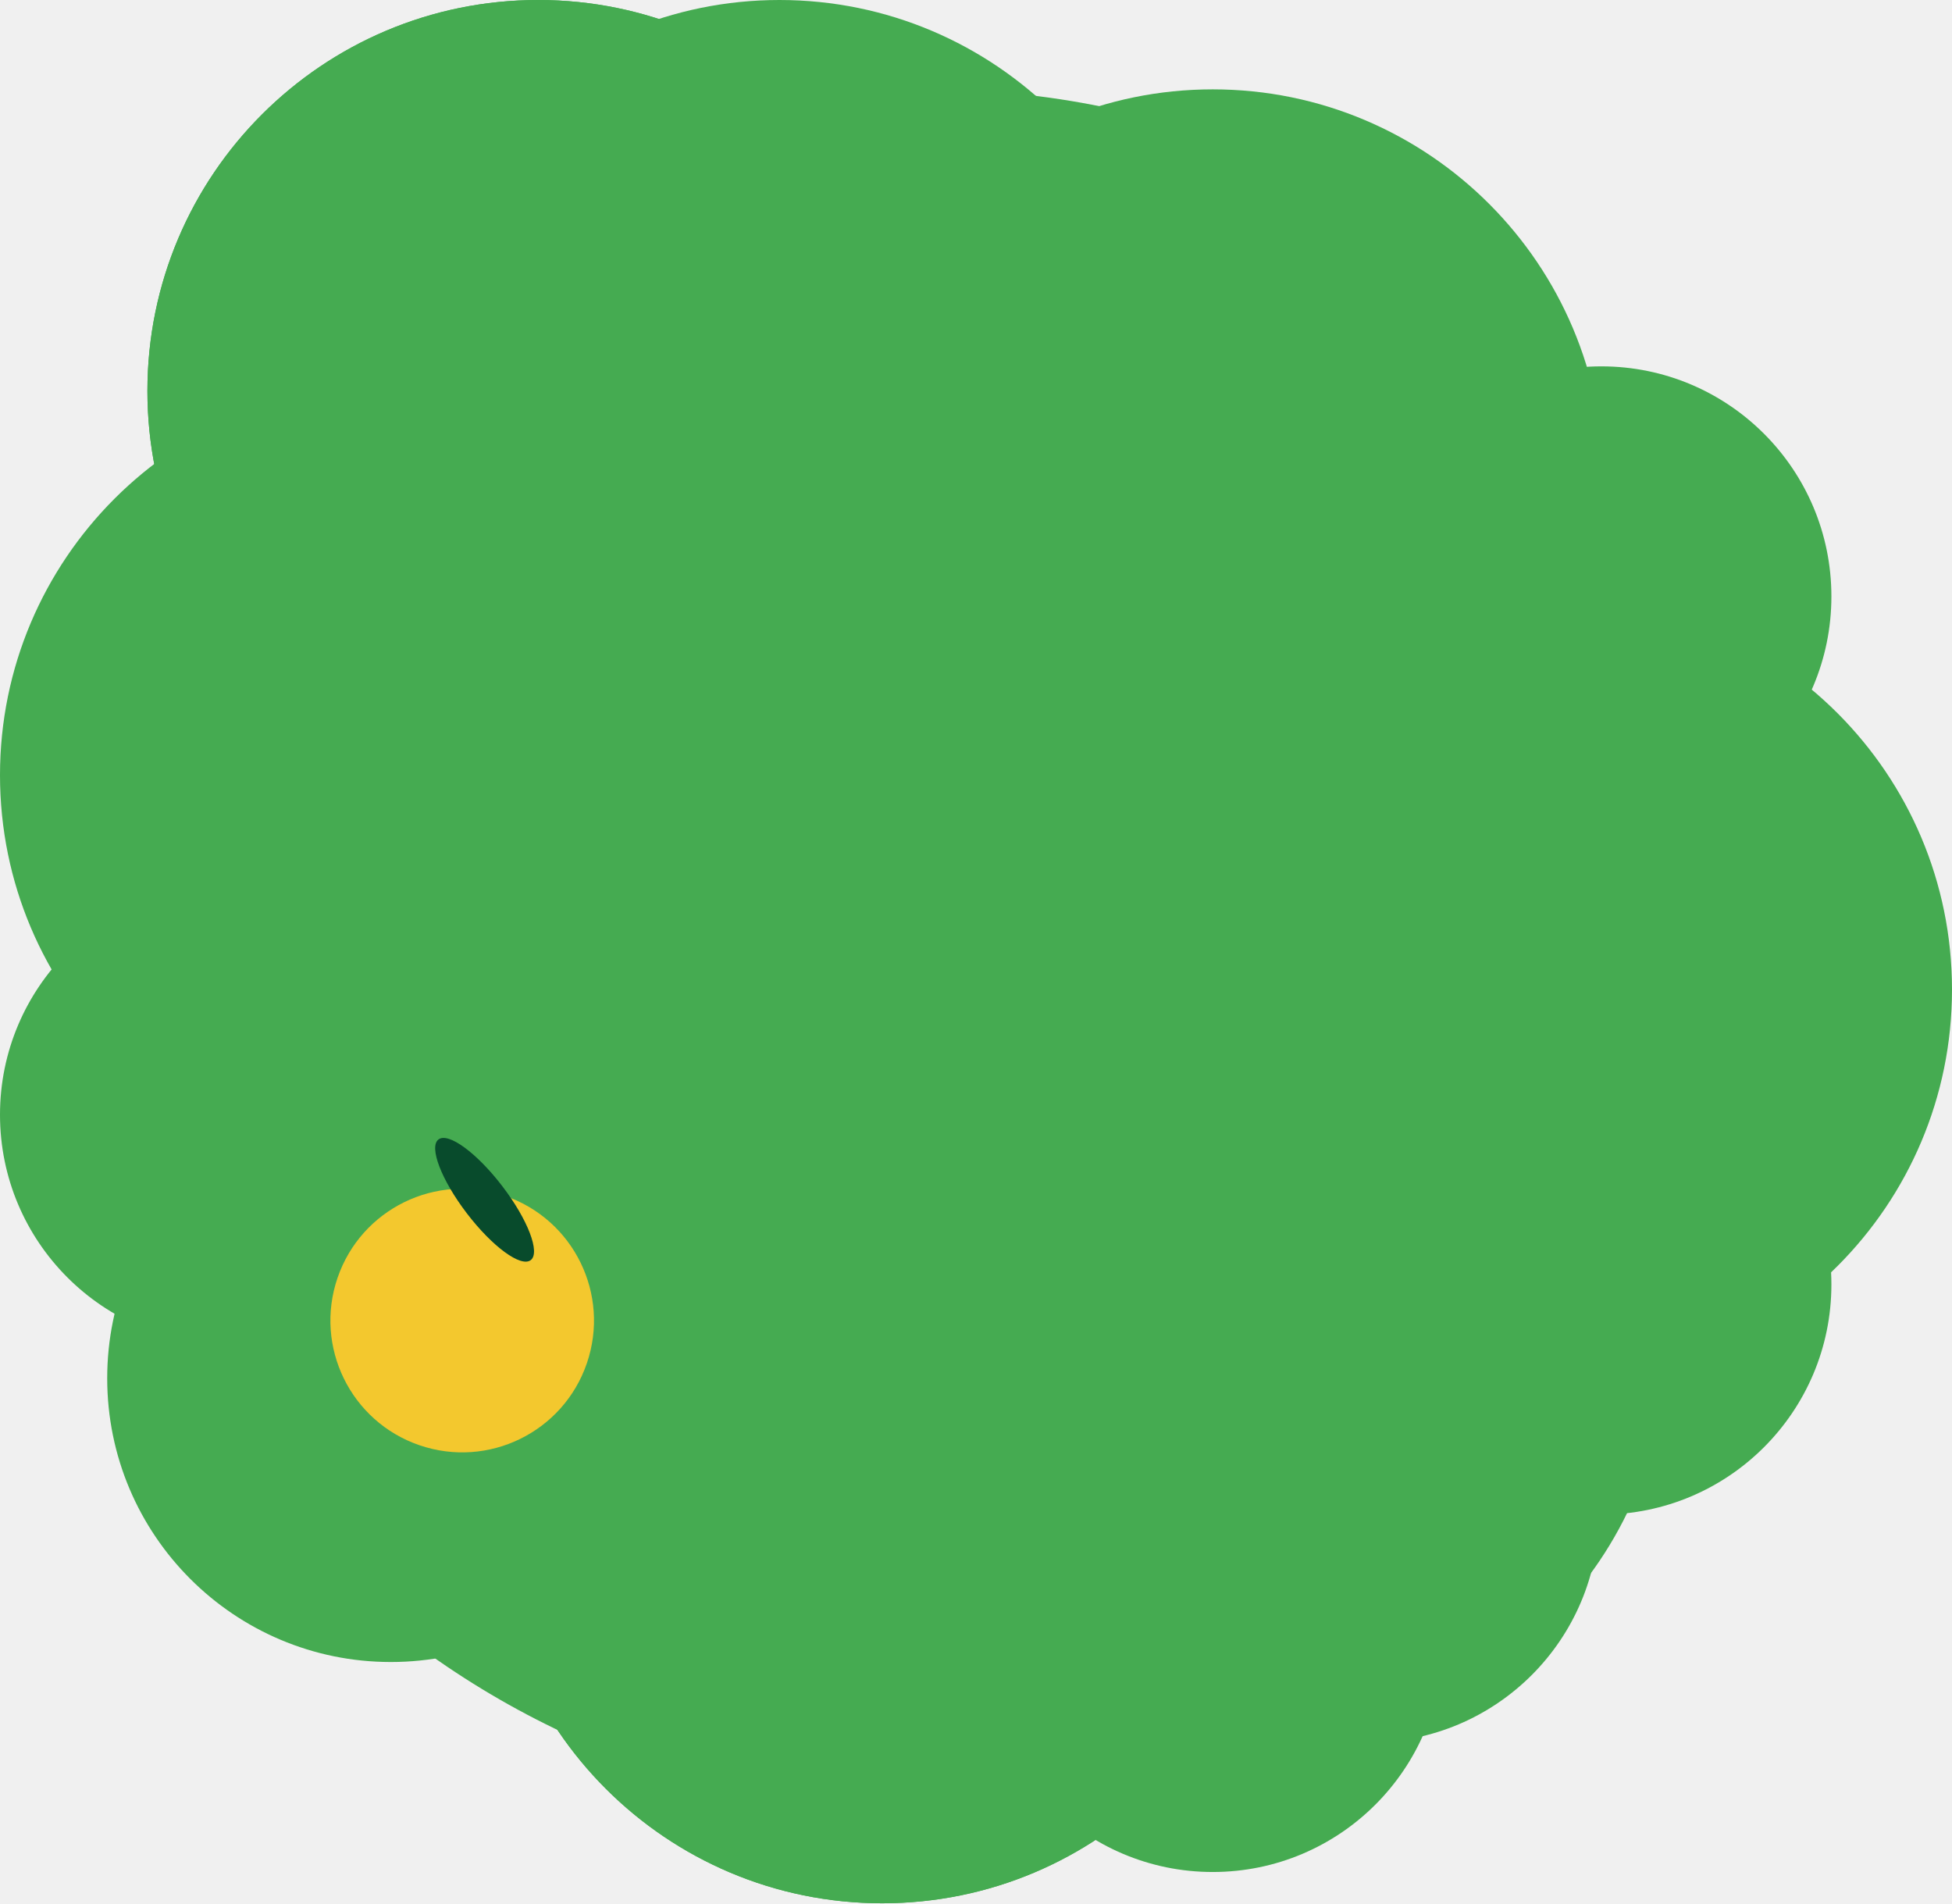
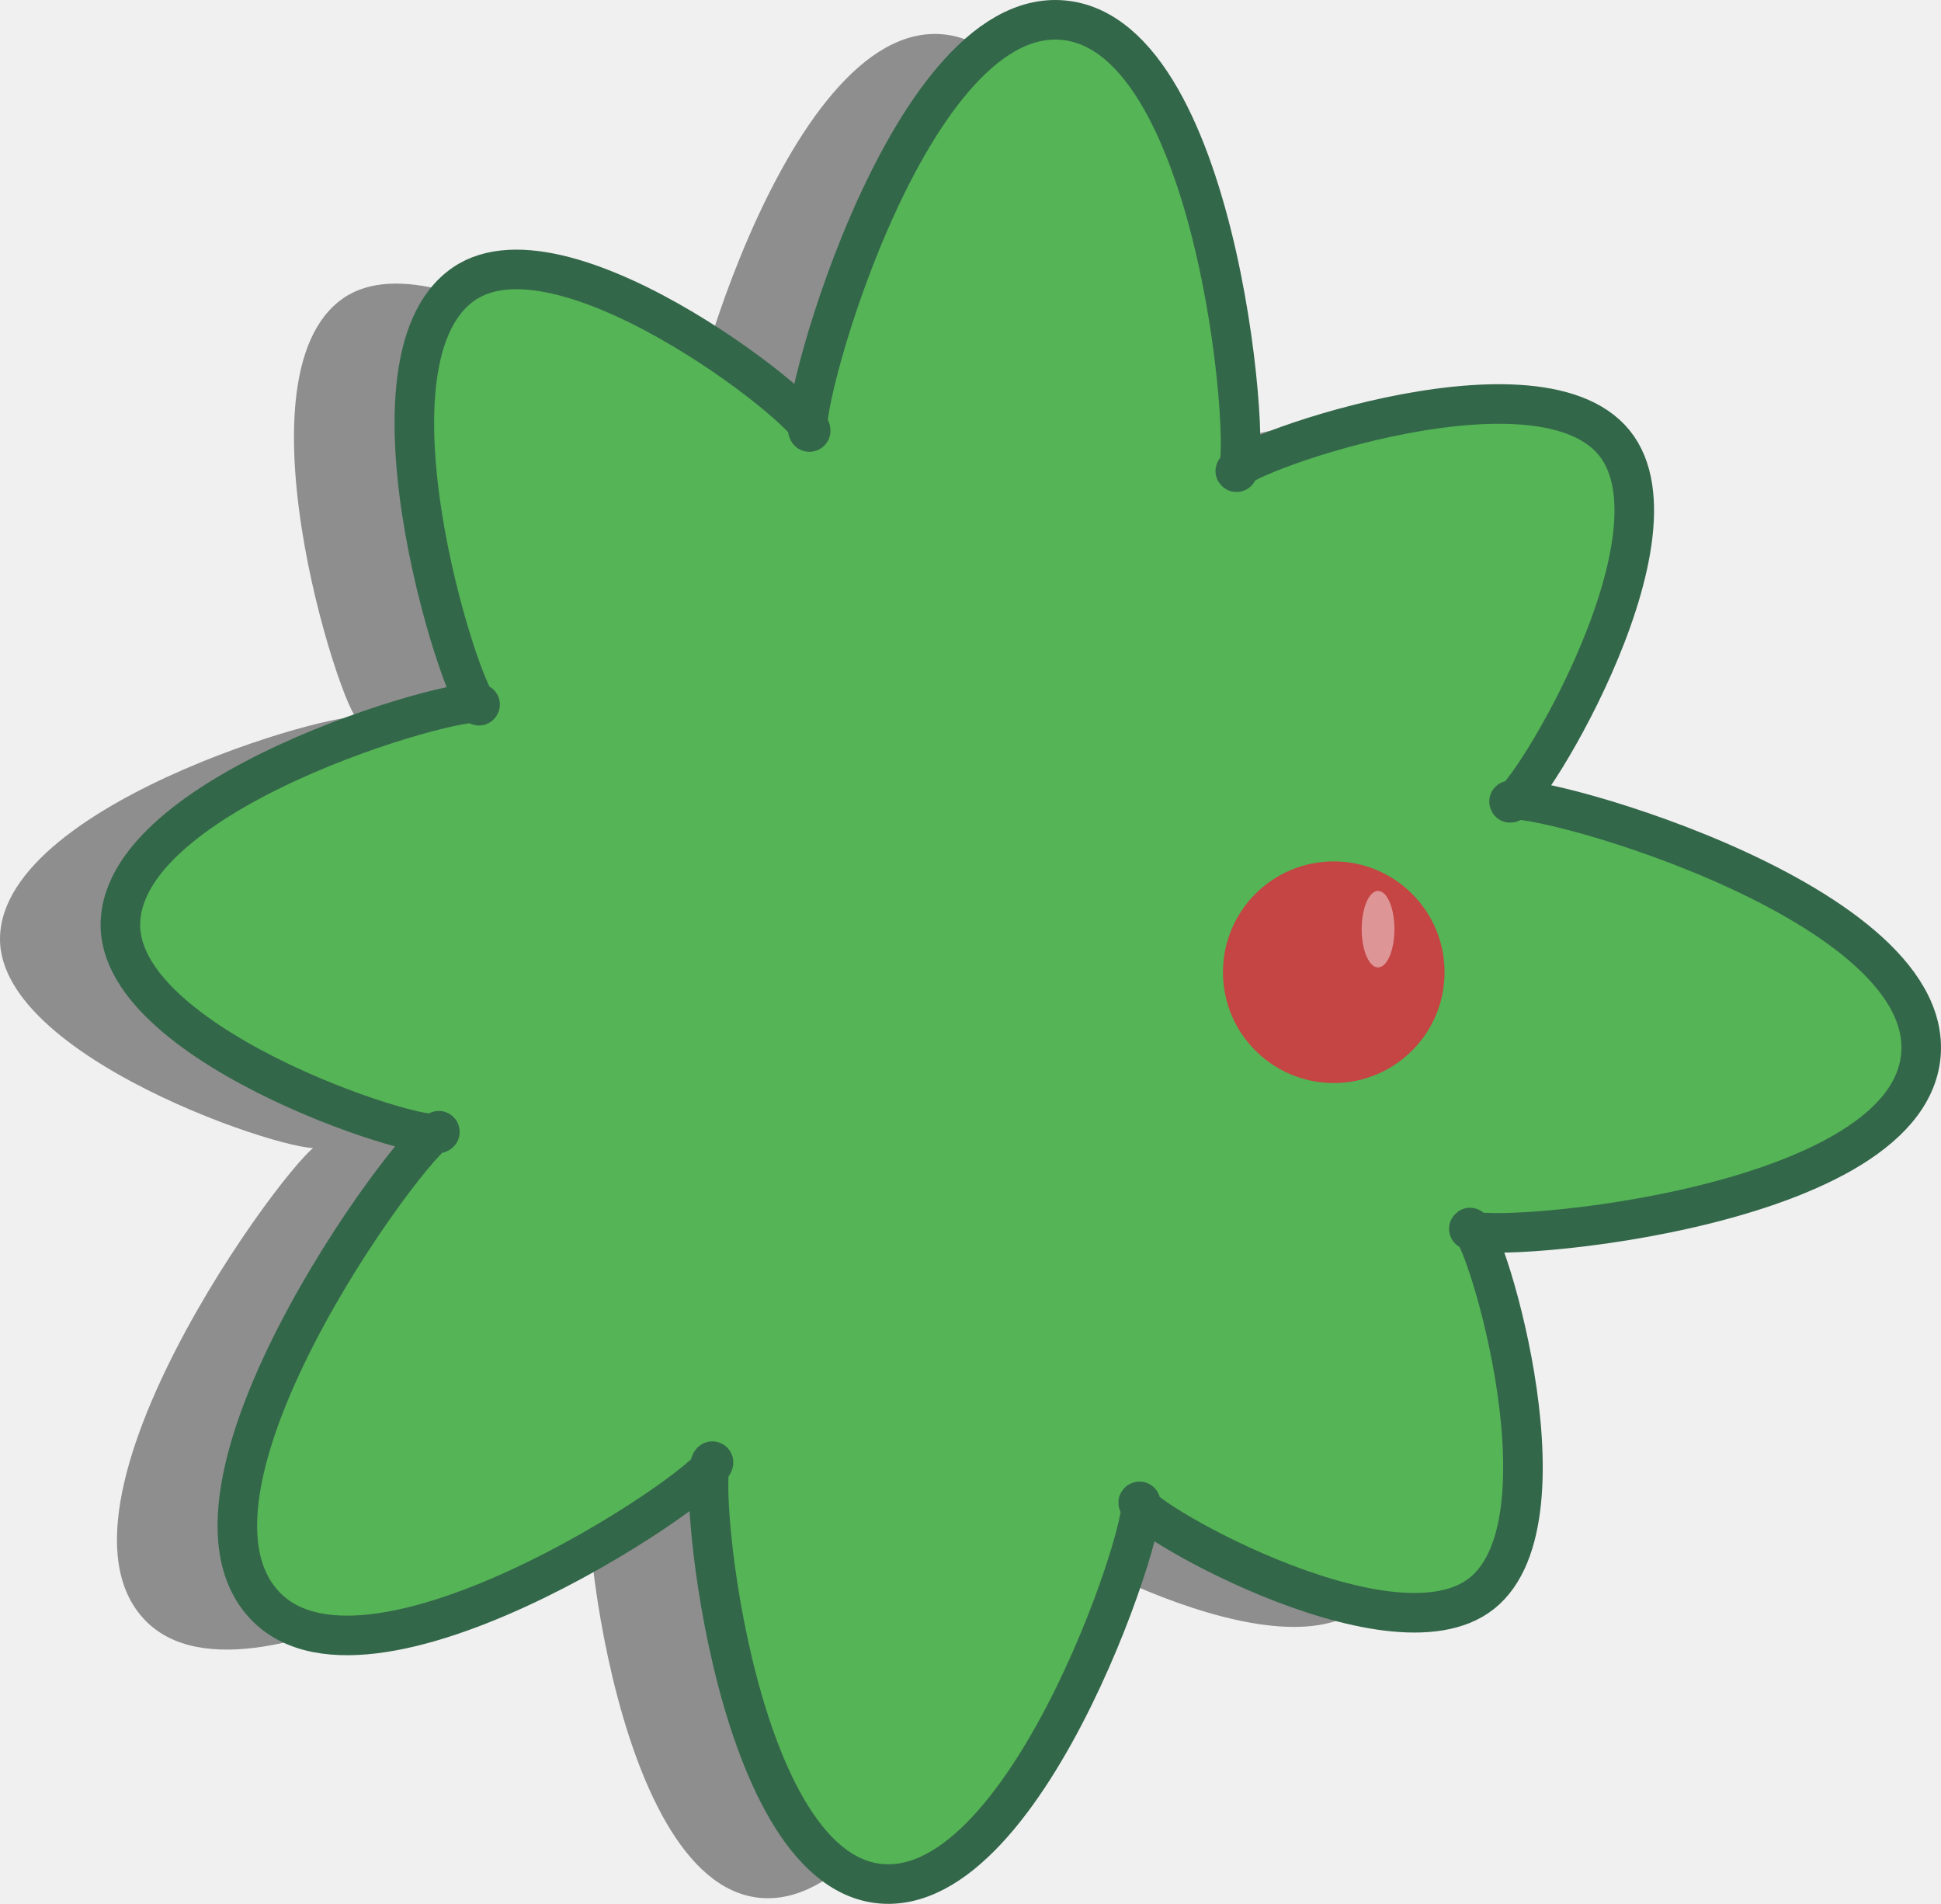
- <svg xmlns="http://www.w3.org/2000/svg" width="437" height="426" viewBox="0 0 437 426" fill="none">
-   <circle cx="208" cy="213" r="193" fill="#45AB51" />
-   <circle cx="120.5" cy="87.5" r="87.5" fill="#45AB51" />
-   <circle cx="120.5" cy="87.5" r="87.5" fill="#45AB51" />
-   <circle cx="197.5" cy="338.5" r="87.5" fill="#45AB51" />
-   <circle cx="197.5" cy="338.5" r="87.5" fill="#45AB51" />
-   <circle cx="87.5" cy="173.5" r="87.5" fill="#45AB51" />
-   <circle cx="51.5" cy="249.5" r="51.5" fill="#45AB51" />
-   <circle cx="271.5" cy="367.5" r="51.5" fill="#45AB51" />
-   <circle cx="358.5" cy="287.5" r="51.5" fill="#45AB51" />
-   <circle cx="306.5" cy="338.5" r="51.5" fill="#45AB51" />
-   <circle cx="358.5" cy="133.5" r="51.5" fill="#45AB51" />
-   <circle cx="87.5" cy="308.5" r="63.5" fill="#45AB51" />
-   <circle cx="134.5" cy="315.5" r="63.5" fill="#45AB51" />
-   <circle cx="285.5" cy="300.5" r="87.5" fill="#45AB51" />
-   <circle cx="349.5" cy="221.5" r="87.5" fill="#45AB51" />
-   <circle cx="271.5" cy="107.5" r="87.5" fill="#45AB51" />
-   <circle cx="174.5" cy="87.5" r="87.5" fill="#45AB51" />
-   <circle cx="103.474" cy="295.573" r="29.5" transform="rotate(-161.072 103.474 295.573)" fill="#F3C82E" />
-   <ellipse cx="108.489" cy="268.542" rx="17" ry="5" transform="rotate(-127.402 108.489 268.542)" fill="#084B2C" />
-   <ellipse cx="211" cy="367.5" rx="63" ry="20.5" fill="#45AB51" />
+ <svg xmlns="http://www.w3.org/2000/svg" width="410.257mm" height="402.35mm" viewBox="0 0 410.257 402.35" version="1.1" id="svg5">
+   <defs id="defs2" />
+   <g id="layer1" transform="translate(998.8785,2923.208)">
+     <path id="path25833" style="opacity:0.407;fill:#000000;fill-opacity:1;stroke:none;stroke-width:8.364;stroke-linejoin:bevel;stroke-opacity:1" d="m -711.133,-2583.473 c -19.562,15.553 -76.51,-18.178 -72.408,-19.442 4.102,-1.264 -22.661,84.39 -55.032,80.754 -31.759,-3.567 -38.867,-91.238 -35.072,-89.231 3.795,2.007 -71.624,54.469 -94.586,30.579 -24.681,-25.678 35.603,-104.389 36.867,-100.287 1.264,4.102 -67.912,-17.044 -67.512,-43.88 0.443,-29.644 77.995,-50.019 75.988,-46.224 -2.007,3.795 -27.865,-72.19 -3.397,-89.01 21.843,-15.016 77.207,30.027 73.105,31.291 -4.102,1.264 19.712,-90.219 53.638,-87.027 33.926,3.192 40.261,97.51 36.466,95.504 -3.795,-2.007 63.111,-26.944 79.95,-6.185 16.607,20.472 -20.966,79.995 -22.23,75.892 -1.264,-4.102 90.219,19.712 87.027,53.638 -3.192,33.926 -97.51,40.261 -95.504,36.466 2.007,-3.795 22.845,61.145 2.7,77.162 z" />
+     <path id="path25835" style="fill:#55b455;fill-opacity:1;stroke:#33674a;stroke-width:8.364;stroke-linejoin:bevel;stroke-opacity:1" d="m -685.689,-2586.466 c -19.562,15.553 -76.51,-18.178 -72.408,-19.442 4.102,-1.264 -22.661,84.39 -55.032,80.754 -31.759,-3.567 -38.867,-91.238 -35.072,-89.231 3.795,2.007 -71.624,54.469 -94.586,30.579 -24.681,-25.678 35.603,-104.389 36.867,-100.287 1.264,4.102 -67.912,-17.044 -67.512,-43.88 0.443,-29.644 77.995,-50.019 75.988,-46.224 -2.007,3.795 -27.865,-72.19 -3.397,-89.01 21.843,-15.016 77.207,30.027 73.105,31.291 -4.102,1.264 19.712,-90.219 53.638,-87.027 33.926,3.192 40.261,97.51 36.466,95.504 -3.795,-2.007 63.111,-26.944 79.95,-6.185 16.607,20.472 -20.966,79.995 -22.23,75.892 -1.264,-4.102 90.219,19.712 87.027,53.638 -3.192,33.926 -97.51,40.261 -95.504,36.466 2.007,-3.795 22.845,61.145 2.7,77.162 z" />
+     <circle style="fill:#c54444;fill-opacity:1;stroke:none;stroke-width:1.801;stroke-linecap:round;stroke-linejoin:round;stroke-dasharray:none;stroke-opacity:1" id="circle25839" cx="-716.971" cy="-2717.745" r="23.417" />
+     <ellipse style="opacity:0.433;fill:#ffffff;fill-opacity:1;stroke:none;stroke-width:4.237;stroke-linecap:butt;stroke-linejoin:bevel;stroke-dasharray:none;stroke-opacity:1" id="ellipse25845" cx="-707.607" cy="-2726.845" rx="3.461" ry="8.086" />
+   </g>
</svg>
